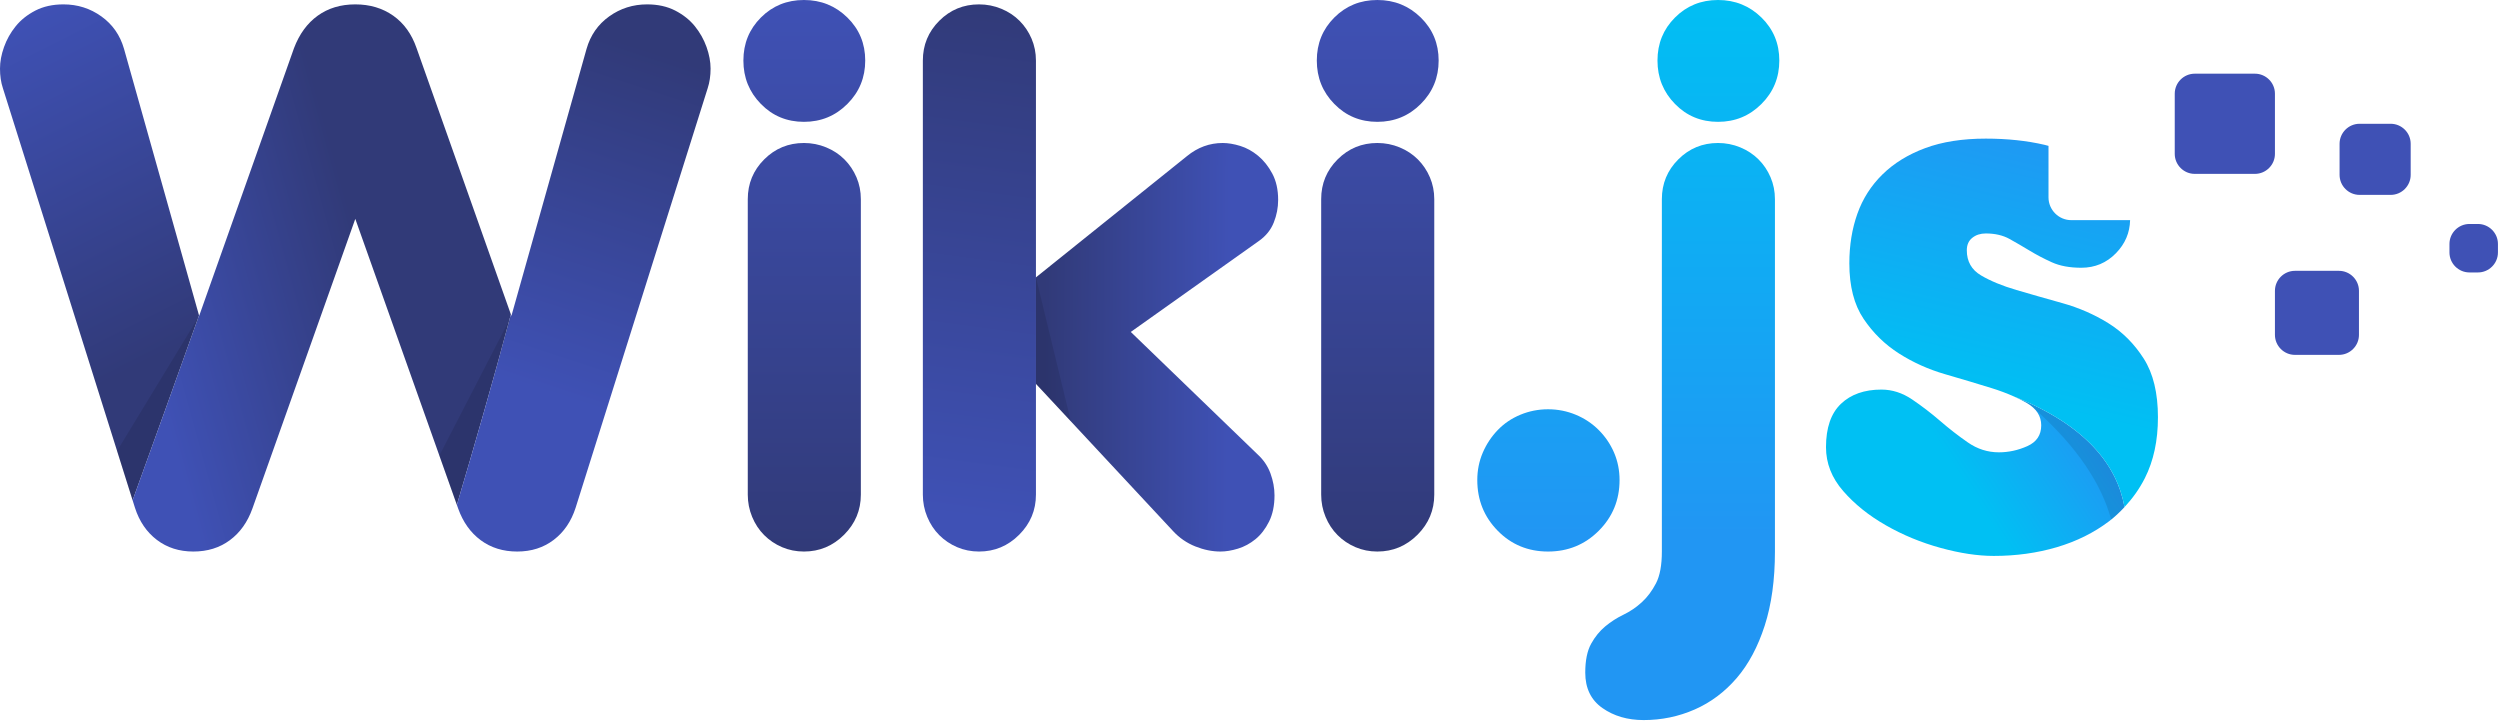
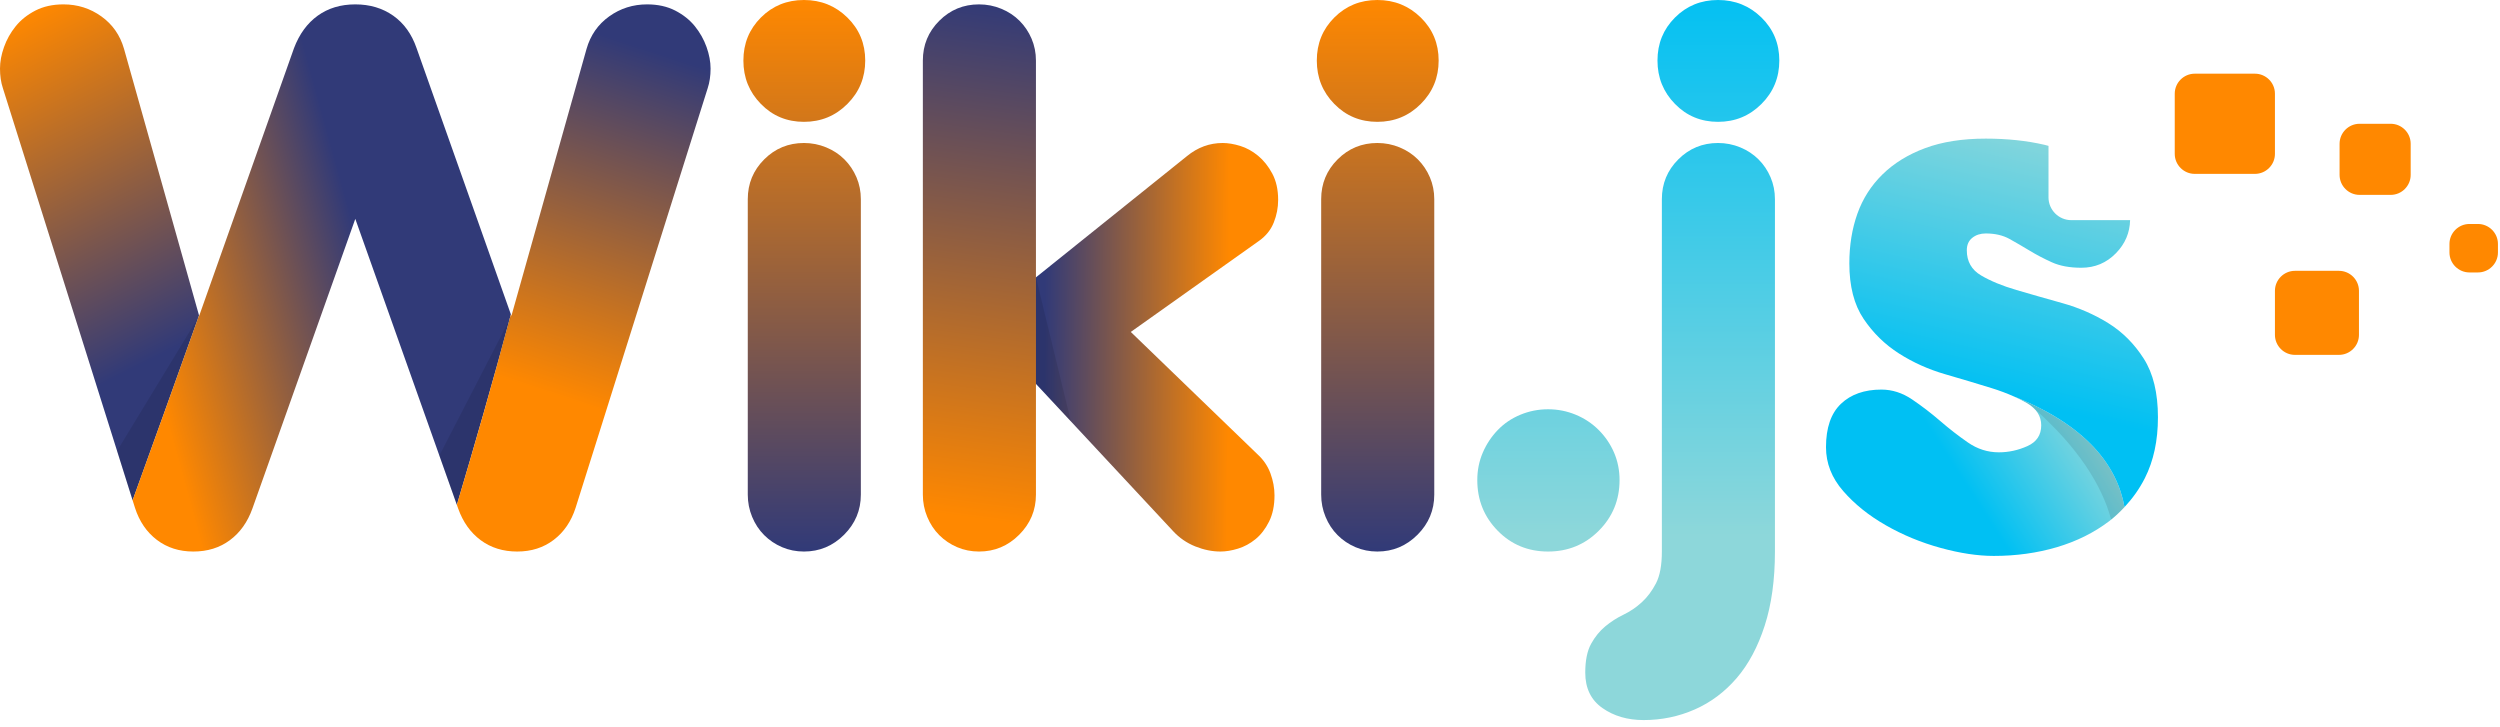
<svg xmlns="http://www.w3.org/2000/svg" width="100%" height="100%" viewBox="0 0 282 82" version="1.1" xml:space="preserve" style="fill-rule:evenodd;clip-rule:evenodd;stroke-linejoin:round;stroke-miterlimit:1.414;">
  <path d="M85.83,1.976c-1.317,1.317 -1.975,2.934 -1.975,4.854c-0.001,1.922 0.658,3.554 1.975,4.897c1.316,1.346 2.935,2.016 4.855,2.016c1.92,0 3.552,-0.67 4.896,-2.016c1.344,-1.343 2.016,-2.975 2.016,-4.897c0,-1.92 -0.672,-3.537 -2.016,-4.854c-1.344,-1.317 -2.976,-1.976 -4.896,-1.976c-1.92,0 -3.539,0.659 -4.855,1.976Zm0.371,16.005c-1.235,1.234 -1.852,2.73 -1.852,4.485l0,33.328c0,0.879 0.164,1.716 0.493,2.51c0.329,0.797 0.782,1.482 1.359,2.058c0.575,0.576 1.247,1.029 2.015,1.359c0.768,0.328 1.591,0.492 2.47,0.492c1.754,0 3.263,-0.63 4.526,-1.892c1.26,-1.261 1.892,-2.77 1.892,-4.527l0,-33.328c0,-0.876 -0.164,-1.7 -0.493,-2.469c-0.33,-0.768 -0.783,-1.44 -1.358,-2.016c-0.576,-0.576 -1.263,-1.029 -2.058,-1.357c-0.796,-0.329 -1.633,-0.494 -2.509,-0.494c-1.757,0 -3.251,0.617 -4.485,1.851Z" style="fill:url(#_Linear1);fill-rule:nonzero;" />
  <path d="M150.511,1.976c-1.318,1.317 -1.975,2.934 -1.975,4.854c0,1.922 0.657,3.554 1.975,4.897c1.317,1.346 2.935,2.016 4.855,2.016c1.92,0 3.552,-0.67 4.897,-2.016c1.343,-1.343 2.016,-2.975 2.016,-4.897c0,-1.92 -0.673,-3.537 -2.016,-4.854c-1.345,-1.317 -2.977,-1.976 -4.897,-1.976c-1.92,0 -3.538,0.659 -4.855,1.976Zm0.37,16.005c-1.234,1.234 -1.852,2.73 -1.852,4.485l0,33.328c0,0.879 0.164,1.716 0.495,2.51c0.329,0.797 0.781,1.482 1.357,2.058c0.575,0.576 1.247,1.029 2.017,1.359c0.767,0.328 1.59,0.492 2.468,0.492c1.755,0 3.263,-0.63 4.527,-1.892c1.26,-1.261 1.892,-2.77 1.892,-4.527l0,-33.328c0,-0.876 -0.164,-1.7 -0.494,-2.469c-0.33,-0.768 -0.782,-1.44 -1.357,-2.016c-0.576,-0.576 -1.263,-1.029 -2.057,-1.357c-0.796,-0.329 -1.633,-0.494 -2.511,-0.494c-1.756,0 -3.25,0.617 -4.485,1.851Z" style="fill:url(#_Linear2);fill-rule:nonzero;" />
  <path d="M171.494,46.784c-0.988,0.411 -1.838,0.987 -2.551,1.728c-0.714,0.741 -1.276,1.592 -1.687,2.55c-0.411,0.961 -0.618,1.99 -0.618,3.087c0,2.25 0.768,4.155 2.305,5.72c1.535,1.563 3.429,2.344 5.677,2.344c2.249,0 4.157,-0.781 5.721,-2.344c1.562,-1.565 2.345,-3.47 2.345,-5.72c0,-1.097 -0.206,-2.126 -0.617,-3.087c-0.412,-0.958 -0.988,-1.809 -1.728,-2.55c-0.74,-0.741 -1.605,-1.317 -2.593,-1.728c-0.987,-0.411 -2.03,-0.618 -3.128,-0.618c-1.097,0 -2.139,0.207 -3.126,0.618Z" style="fill:url(#_Linear3);fill-rule:nonzero;" />
  <path d="M188.94,1.976c-1.317,1.317 -1.976,2.934 -1.976,4.854c0,1.922 0.659,3.554 1.976,4.897c1.316,1.346 2.933,2.016 4.855,2.016c1.919,0 3.551,-0.67 4.897,-2.016c1.343,-1.343 2.015,-2.975 2.015,-4.897c0,-1.92 -0.672,-3.537 -2.015,-4.854c-1.346,-1.317 -2.978,-1.976 -4.897,-1.976c-1.922,0 -3.539,0.659 -4.855,1.976Zm0.37,16.005c-1.235,1.234 -1.852,2.73 -1.852,4.485l0,39.747c0,1.536 -0.22,2.73 -0.659,3.58c-0.44,0.851 -0.974,1.564 -1.603,2.14c-0.632,0.577 -1.317,1.042 -2.058,1.399c-0.741,0.356 -1.426,0.795 -2.058,1.317c-0.63,0.521 -1.165,1.179 -1.605,1.975c-0.437,0.794 -0.658,1.879 -0.658,3.251c0,1.755 0.645,3.085 1.934,3.99c1.29,0.906 2.84,1.359 4.65,1.359c2.029,0 3.95,-0.399 5.76,-1.194c1.81,-0.795 3.387,-1.975 4.733,-3.538c1.343,-1.564 2.398,-3.539 3.167,-5.926c0.769,-2.386 1.152,-5.171 1.152,-8.353l0,-39.747c0,-0.876 -0.164,-1.7 -0.494,-2.469c-0.328,-0.768 -0.78,-1.44 -1.357,-2.016c-0.576,-0.576 -1.264,-1.029 -2.058,-1.357c-0.795,-0.329 -1.633,-0.494 -2.509,-0.494c-1.758,0 -3.252,0.617 -4.485,1.851Z" style="fill:url(#_Linear4);fill-rule:nonzero;" />
  <clipPath id="_clip5">
    <path d="M3.991,1.192c-0.905,0.468 -1.645,1.058 -2.222,1.771c-0.577,0.714 -1.016,1.495 -1.317,2.346c-0.302,0.85 -0.452,1.659 -0.452,2.427c0,0.823 0.109,1.564 0.329,2.221l14.629,46.475c2.349,-6.486 4.885,-13.534 7.493,-20.85l-8.461,-30.069c-0.44,-1.534 -1.29,-2.756 -2.552,-3.661c-1.262,-0.905 -2.688,-1.358 -4.279,-1.358c-1.207,0 -2.263,0.234 -3.168,0.698Z" />
  </clipPath>
  <g clip-path="url(#_clip5)">
    <path d="M10.488,-2.093l24.438,48.454l-19.968,10.07l-24.438,-48.453l19.968,-10.071Z" style="fill:url(#_Linear6);fill-rule:nonzero;" />
  </g>
  <clipPath id="_clip7">
    <path d="M35.839,1.769c-1.18,0.851 -2.072,2.072 -2.676,3.663l-10.698,30.201l-0.014,-0.051c-2.608,7.316 -5.144,14.364 -7.493,20.85l0.266,0.845c0.494,1.536 1.317,2.743 2.468,3.62c1.153,0.878 2.523,1.316 4.116,1.316c1.591,0 2.962,-0.423 4.114,-1.275c1.152,-0.849 2.002,-2.043 2.551,-3.579l11.604,-32.671l11.456,32.257c1.978,-6.628 4.096,-13.997 6.094,-21.482l-10.637,-30.031c-0.55,-1.591 -1.428,-2.812 -2.634,-3.663c-1.208,-0.849 -2.634,-1.275 -4.279,-1.275c-1.646,0 -3.059,0.426 -4.238,1.275Z" />
  </clipPath>
  <g clip-path="url(#_clip7)">
    <path d="M2.293,10.447l45.028,-12.402l15.376,55.825l-45.029,12.402l-15.375,-55.825Z" style="fill:url(#_Linear8);fill-rule:nonzero;" />
  </g>
  <clipPath id="_clip9">
    <path d="M68.714,1.852c-1.263,0.905 -2.112,2.127 -2.551,3.661l-8.476,30.12l-0.06,-0.17c-1.998,7.485 -4.116,14.854 -6.094,21.482l0.146,0.414c0.549,1.536 1.4,2.73 2.552,3.579c1.151,0.852 2.522,1.275 4.115,1.275c1.591,0 2.962,-0.438 4.115,-1.316c1.151,-0.877 1.974,-2.084 2.468,-3.62l14.896,-47.32c0.218,-0.657 0.328,-1.398 0.328,-2.221c0,-0.768 -0.152,-1.577 -0.452,-2.427c-0.303,-0.851 -0.741,-1.632 -1.317,-2.346c-0.575,-0.713 -1.316,-1.303 -2.222,-1.771c-0.905,-0.464 -1.962,-0.698 -3.168,-0.698c-1.592,0 -3.017,0.453 -4.28,1.358Z" />
  </clipPath>
  <g clip-path="url(#_clip9)">
    <path d="M48.492,59.544l19.898,-61.054l14.197,4.626l-19.898,61.055l-14.197,-4.627Z" style="fill:url(#_Linear10);fill-rule:nonzero;" />
  </g>
  <clipPath id="_clip11">
    <path d="M133.889,17.611l-17.12,13.743l0,11.855l15.556,16.7c0.712,0.77 1.549,1.345 2.51,1.729c0.959,0.384 1.906,0.575 2.839,0.575c0.603,0 1.261,-0.108 1.975,-0.328c0.713,-0.218 1.37,-0.576 1.976,-1.07c0.602,-0.494 1.11,-1.153 1.522,-1.975c0.411,-0.823 0.617,-1.811 0.617,-2.963c0,-0.823 -0.152,-1.646 -0.453,-2.469c-0.301,-0.822 -0.781,-1.535 -1.439,-2.139l-14.32,-13.826l14.484,-10.286c0.768,-0.548 1.317,-1.234 1.645,-2.057c0.329,-0.823 0.494,-1.673 0.494,-2.551c0,-1.153 -0.22,-2.14 -0.658,-2.963c-0.44,-0.823 -0.975,-1.494 -1.606,-2.016c-0.63,-0.521 -1.303,-0.891 -2.014,-1.111c-0.714,-0.219 -1.373,-0.329 -1.976,-0.329c-1.482,0 -2.827,0.494 -4.032,1.481Z" />
  </clipPath>
  <g clip-path="url(#_clip11)">
    <path d="M143.974,62.251l-27.364,-0.142l0.238,-46.092l27.364,0.142l-0.238,46.092Z" style="fill:url(#_Linear12);fill-rule:nonzero;" />
  </g>
  <g>
    <g opacity="0.1">
      <clipPath id="_clip13">
        <rect x="13.204" y="35.633" width="9.261" height="20.798" />
      </clipPath>
      <g clip-path="url(#_clip13)">
        <path d="M22.466,35.633l-7.508,20.798l-1.753,-5.569l9.261,-15.229Z" style="fill-rule:nonzero;" />
      </g>
    </g>
  </g>
  <g>
    <g opacity="0.1">
      <clipPath id="_clip14">
        <rect x="49.558" y="35.633" width="8.129" height="21.311" />
      </clipPath>
      <g clip-path="url(#_clip14)">
        <path d="M57.687,35.633l-6.154,21.312l-1.974,-5.559l8.128,-15.753Z" style="fill-rule:nonzero;" />
      </g>
    </g>
  </g>
  <g>
    <g opacity="0.1">
      <clipPath id="_clip15">
        <rect x="116.769" y="31.272" width="4.02" height="16.242" />
      </clipPath>
      <g clip-path="url(#_clip15)">
        <path d="M116.854,31.272l3.936,16.242l-4.021,-4.305l0.085,-11.937Z" style="fill-rule:nonzero;" />
      </g>
    </g>
  </g>
  <clipPath id="_clip16">
    <path d="M105.949,2.345c-1.233,1.235 -1.851,2.73 -1.851,4.485l0,48.964c0,0.879 0.165,1.716 0.495,2.51c0.329,0.797 0.781,1.482 1.356,2.058c0.576,0.576 1.248,1.029 2.017,1.359c0.767,0.328 1.591,0.492 2.468,0.492c1.756,0 3.265,-0.63 4.527,-1.892c1.262,-1.261 1.893,-2.77 1.893,-4.527l0,-12.508l0,-12.015l0,-24.441c0,-0.876 -0.165,-1.7 -0.494,-2.469c-0.329,-0.767 -0.781,-1.44 -1.357,-2.016c-0.576,-0.576 -1.262,-1.029 -2.058,-1.357c-0.797,-0.329 -1.634,-0.494 -2.511,-0.494c-1.755,0 -3.25,0.618 -4.485,1.851Z" />
  </clipPath>
  <g clip-path="url(#_clip16)">
    <path d="M96.722,60.505l8.101,-60.875l19.396,2.581l-8.102,60.875l-19.395,-2.581Z" style="fill:url(#_Linear17);fill-rule:nonzero;" />
  </g>
  <clipPath id="_clip18">
    <path d="M207.661,45.549c-1.126,1.07 -1.688,2.703 -1.688,4.897c0,1.811 0.645,3.457 1.934,4.937c1.288,1.482 2.893,2.771 4.815,3.868c1.919,1.099 3.976,1.948 6.171,2.551c2.194,0.603 4.198,0.906 6.007,0.906c2.523,0 4.896,-0.33 7.12,-0.987c2.221,-0.66 4.181,-1.632 5.883,-2.923c0.636,-0.482 1.206,-1.025 1.741,-1.6c-0.842,-4.69 -4.288,-9.214 -12.489,-12.483c0.54,0.239 1.043,0.488 1.49,0.752c1.07,0.632 1.605,1.469 1.605,2.51c0,1.099 -0.523,1.879 -1.563,2.345c-1.043,0.467 -2.113,0.7 -3.21,0.7c-1.263,0 -2.429,-0.371 -3.497,-1.112c-1.071,-0.74 -2.113,-1.548 -3.128,-2.427c-1.015,-0.876 -2.072,-1.686 -3.168,-2.428c-1.098,-0.74 -2.251,-1.11 -3.456,-1.11c-1.921,0 -3.444,0.535 -4.567,1.604Z" />
  </clipPath>
  <g clip-path="url(#_clip18)">
    <path d="M241.491,56.676l-23.361,15.071l-15.168,-23.511l23.361,-15.072l15.168,23.512Z" style="fill:url(#_Linear19);fill-rule:nonzero;" />
  </g>
  <g>
    <g opacity="0.1">
      <clipPath id="_clip20">
        <rect x="227.156" y="44.711" width="12.489" height="13.886" />
      </clipPath>
      <g clip-path="url(#_clip20)">
        <path d="M239.645,57.194c-0.843,-4.69 -4.289,-9.213 -12.489,-12.483c0.538,0.24 1.042,0.489 1.489,0.753c0.251,0.147 0.467,0.309 0.659,0.48c0,0 -0.001,-0.001 -0.002,-0.001c0.001,0 0.002,0.001 0.003,0.001c0.025,0.023 0.049,0.045 0.073,0.068c5.003,4.422 7.687,8.647 8.759,12.586c0.54,-0.434 1.041,-0.903 1.508,-1.404" style="fill-rule:nonzero;" />
      </g>
    </g>
  </g>
  <clipPath id="_clip21">
    <path d="M217.165,16.706c-1.921,0.714 -3.526,1.7 -4.814,2.962c-1.29,1.263 -2.235,2.744 -2.839,4.444c-0.605,1.701 -0.906,3.568 -0.906,5.596c0,2.58 0.535,4.664 1.606,6.255c1.07,1.592 2.4,2.894 3.99,3.908c1.591,1.016 3.333,1.798 5.226,2.346c1.893,0.549 3.635,1.069 5.225,1.563c0.927,0.288 1.753,0.601 2.502,0.935c8.201,3.269 11.647,7.793 12.489,12.483c0.898,-0.961 1.673,-2.035 2.292,-3.255c0.987,-1.947 1.48,-4.238 1.48,-6.871c0,-2.742 -0.534,-4.951 -1.605,-6.625c-1.068,-1.673 -2.399,-3.004 -3.99,-3.992c-1.592,-0.987 -3.32,-1.74 -5.185,-2.262c-1.865,-0.521 -3.594,-1.014 -5.184,-1.482c-1.593,-0.465 -2.922,-1.014 -3.991,-1.645c-1.07,-0.63 -1.605,-1.577 -1.605,-2.839c0,-0.603 0.205,-1.07 0.617,-1.399c0.411,-0.33 0.918,-0.494 1.523,-0.494c1.041,0 1.933,0.206 2.674,0.617c0.741,0.412 1.493,0.851 2.263,1.317c0.767,0.467 1.604,0.905 2.51,1.316c0.905,0.412 2.017,0.618 3.333,0.618c1.535,0 2.839,-0.548 3.909,-1.646c1.034,-1.06 1.557,-2.305 1.591,-3.724l-6.638,0c-1.412,0 -2.567,-1.155 -2.567,-2.567l0,-5.811c-0.152,-0.039 -0.295,-0.082 -0.451,-0.119c-2.003,-0.466 -4.211,-0.699 -6.624,-0.699c-2.634,0 -4.911,0.357 -6.831,1.07Z" />
  </clipPath>
  <g clip-path="url(#_clip21)">
    <path d="M250.155,20.875l-8.547,36.779l-38.046,-8.841l8.548,-36.78l38.045,8.842Z" style="fill:url(#_Linear22);fill-rule:nonzero;" />
  </g>
-   <path d="M245.311,17.359c0,1.239 1.015,2.254 2.255,2.254l6.792,0c1.24,0 2.255,-1.015 2.255,-2.254l0,-6.792c0,-1.241 -1.015,-2.255 -2.255,-2.255l-6.792,0c-1.24,0 -2.255,1.014 -2.255,2.255l0,6.792Z" style="fill:#3f51b5;fill-rule:nonzero;" />
-   <path d="M263.904,19.728c0,1.24 1.015,2.255 2.255,2.255l3.511,0c1.24,0 2.255,-1.015 2.255,-2.255l0,-3.511c0,-1.24 -1.015,-2.255 -2.255,-2.255l-3.511,0c-1.24,0 -2.255,1.015 -2.255,2.255l0,3.511Z" style="fill:#3f51b5;fill-rule:nonzero;" />
-   <path d="M256.613,37.774c0,1.24 1.015,2.255 2.254,2.255l4.97,0c1.24,0 2.254,-1.015 2.254,-2.255l0,-4.969c0,-1.24 -1.014,-2.255 -2.254,-2.255l-4.97,0c-1.239,0 -2.254,1.015 -2.254,2.255l0,4.969Z" style="fill:#3f51b5;fill-rule:nonzero;" />
-   <path d="M276.299,28.478c0,1.24 1.015,2.254 2.255,2.254l0.959,0c1.241,0 2.255,-1.014 2.255,-2.254l0,-0.959c0,-1.24 -1.014,-2.255 -2.255,-2.255l-0.959,0c-1.24,0 -2.255,1.015 -2.255,2.255l0,0.959Z" style="fill:#3f51b5;fill-rule:nonzero;" />
+   <path d="M245.311,17.359c0,1.239 1.015,2.254 2.255,2.254l6.792,0c1.24,0 2.255,-1.015 2.255,-2.254l0,-6.792c0,-1.241 -1.015,-2.255 -2.255,-2.255l-6.792,0c-1.24,0 -2.255,1.014 -2.255,2.255l0,6.792Z" style="fill:#ff8800;fill-rule:nonzero;" />
+   <path d="M263.904,19.728c0,1.24 1.015,2.255 2.255,2.255l3.511,0c1.24,0 2.255,-1.015 2.255,-2.255l0,-3.511c0,-1.24 -1.015,-2.255 -2.255,-2.255l-3.511,0c-1.24,0 -2.255,1.015 -2.255,2.255l0,3.511Z" style="fill:#ff8800;fill-rule:nonzero;" />
+   <path d="M256.613,37.774c0,1.24 1.015,2.255 2.254,2.255l4.97,0c1.24,0 2.254,-1.015 2.254,-2.255l0,-4.969c0,-1.24 -1.014,-2.255 -2.254,-2.255l-4.97,0c-1.239,0 -2.254,1.015 -2.254,2.255l0,4.969Z" style="fill:#ff8800;fill-rule:nonzero;" />
+   <path d="M276.299,28.478c0,1.24 1.015,2.254 2.255,2.254l0.959,0c1.241,0 2.255,-1.014 2.255,-2.254l0,-0.959c0,-1.24 -1.014,-2.255 -2.255,-2.255l-0.959,0c-1.24,0 -2.255,1.015 -2.255,2.255l0,0.959Z" style="fill:#ff8800;fill-rule:nonzero;" />
  <defs>
    <linearGradient id="_Linear1" x1="0" y1="0" x2="1" y2="0" gradientUnits="userSpaceOnUse" gradientTransform="matrix(0,62.2136,-62.2136,0,90.7262,5.565e-05)">
-       <stop offset="0" style="stop-color:#3f51b5;stop-opacity:1" />
+       <stop offset="0" style="stop-color:#ff8800;stop-opacity:1" />
      <stop offset="1" style="stop-color:#313a78;stop-opacity:1" />
    </linearGradient>
    <linearGradient id="_Linear2" x1="0" y1="0" x2="1" y2="0" gradientUnits="userSpaceOnUse" gradientTransform="matrix(0,62.2136,-62.2136,0,155.407,5.565e-05)">
-       <stop offset="0" style="stop-color:#3f51b5;stop-opacity:1" />
+       <stop offset="0" style="stop-color:#ff8800;stop-opacity:1" />
      <stop offset="1" style="stop-color:#313a78;stop-opacity:1" />
    </linearGradient>
    <linearGradient id="_Linear3" x1="0" y1="0" x2="1" y2="0" gradientUnits="userSpaceOnUse" gradientTransform="matrix(0,-61.8634,61.8634,0,174.662,60.3315)">
-       <stop offset="0" style="stop-color:#2196f3;stop-opacity:1" />
+       <stop offset="0" style="stop-color:#8dd7da;stop-opacity:1" />
      <stop offset="1" style="stop-color:#00c0f3;stop-opacity:1" />
    </linearGradient>
    <linearGradient id="_Linear4" x1="0" y1="0" x2="1" y2="0" gradientUnits="userSpaceOnUse" gradientTransform="matrix(0,-61.8634,61.8634,0,189.762,60.3315)">
-       <stop offset="0" style="stop-color:#2196f3;stop-opacity:1" />
+       <stop offset="0" style="stop-color:#8dd7da;stop-opacity:1" />
      <stop offset="1" style="stop-color:#00c0f3;stop-opacity:1" />
    </linearGradient>
    <linearGradient id="_Linear6" x1="0" y1="0" x2="1" y2="0" gradientUnits="userSpaceOnUse" gradientTransform="matrix(18.6063,36.8918,-36.8918,18.6063,0.331477,2.78559)">
-       <stop offset="0" style="stop-color:#3f51b5;stop-opacity:1" />
+       <stop offset="0" style="stop-color:#ff8800;stop-opacity:1" />
      <stop offset="1" style="stop-color:#313a78;stop-opacity:1" />
    </linearGradient>
    <linearGradient id="_Linear8" x1="0" y1="0" x2="1" y2="0" gradientUnits="userSpaceOnUse" gradientTransform="matrix(25.2361,-6.95063,6.95063,25.2361,15.8848,36.8025)">
-       <stop offset="0" style="stop-color:#3f51b5;stop-opacity:1" />
+       <stop offset="0" style="stop-color:#ff8800;stop-opacity:1" />
      <stop offset="1" style="stop-color:#313a78;stop-opacity:1" />
    </linearGradient>
    <linearGradient id="_Linear10" x1="0" y1="0" x2="1" y2="0" gradientUnits="userSpaceOnUse" gradientTransform="matrix(12.5111,-38.3889,38.3889,12.5111,61.3712,44.1966)">
-       <stop offset="0" style="stop-color:#3f51b5;stop-opacity:1" />
+       <stop offset="0" style="stop-color:#ff8800;stop-opacity:1" />
      <stop offset="1" style="stop-color:#313a78;stop-opacity:1" />
    </linearGradient>
    <linearGradient id="_Linear12" x1="0" y1="0" x2="1" y2="0" gradientUnits="userSpaceOnUse" gradientTransform="matrix(-20.7541,-0.107534,0.107534,-20.7541,138.569,39.1756)">
-       <stop offset="0" style="stop-color:#3f51b5;stop-opacity:1" />
+       <stop offset="0" style="stop-color:#ff8800;stop-opacity:1" />
      <stop offset="1" style="stop-color:#313a78;stop-opacity:1" />
    </linearGradient>
    <linearGradient id="_Linear17" x1="0" y1="0" x2="1" y2="0" gradientUnits="userSpaceOnUse" gradientTransform="matrix(7.69916,-57.8506,57.8506,7.69916,106.898,58.1964)">
-       <stop offset="0" style="stop-color:#3f51b5;stop-opacity:1" />
+       <stop offset="0" style="stop-color:#ff8800;stop-opacity:1" />
      <stop offset="1" style="stop-color:#313a78;stop-opacity:1" />
    </linearGradient>
    <linearGradient id="_Linear19" x1="0" y1="0" x2="1" y2="0" gradientUnits="userSpaceOnUse" gradientTransform="matrix(-13.2597,8.55462,-8.55462,-13.2597,234.138,44.8197)">
-       <stop offset="0" style="stop-color:#2196f3;stop-opacity:1" />
+       <stop offset="0" style="stop-color:#8dd7da;stop-opacity:1" />
      <stop offset="1" style="stop-color:#00c0f3;stop-opacity:1" />
    </linearGradient>
    <linearGradient id="_Linear22" x1="0" y1="0" x2="1" y2="0" gradientUnits="userSpaceOnUse" gradientTransform="matrix(-7.05756,30.3689,-30.3689,-7.05756,231.634,14.1955)">
-       <stop offset="0" style="stop-color:#2196f3;stop-opacity:1" />
+       <stop offset="0" style="stop-color:#8dd7da;stop-opacity:1" />
      <stop offset="1" style="stop-color:#00c0f3;stop-opacity:1" />
    </linearGradient>
  </defs>
</svg>
